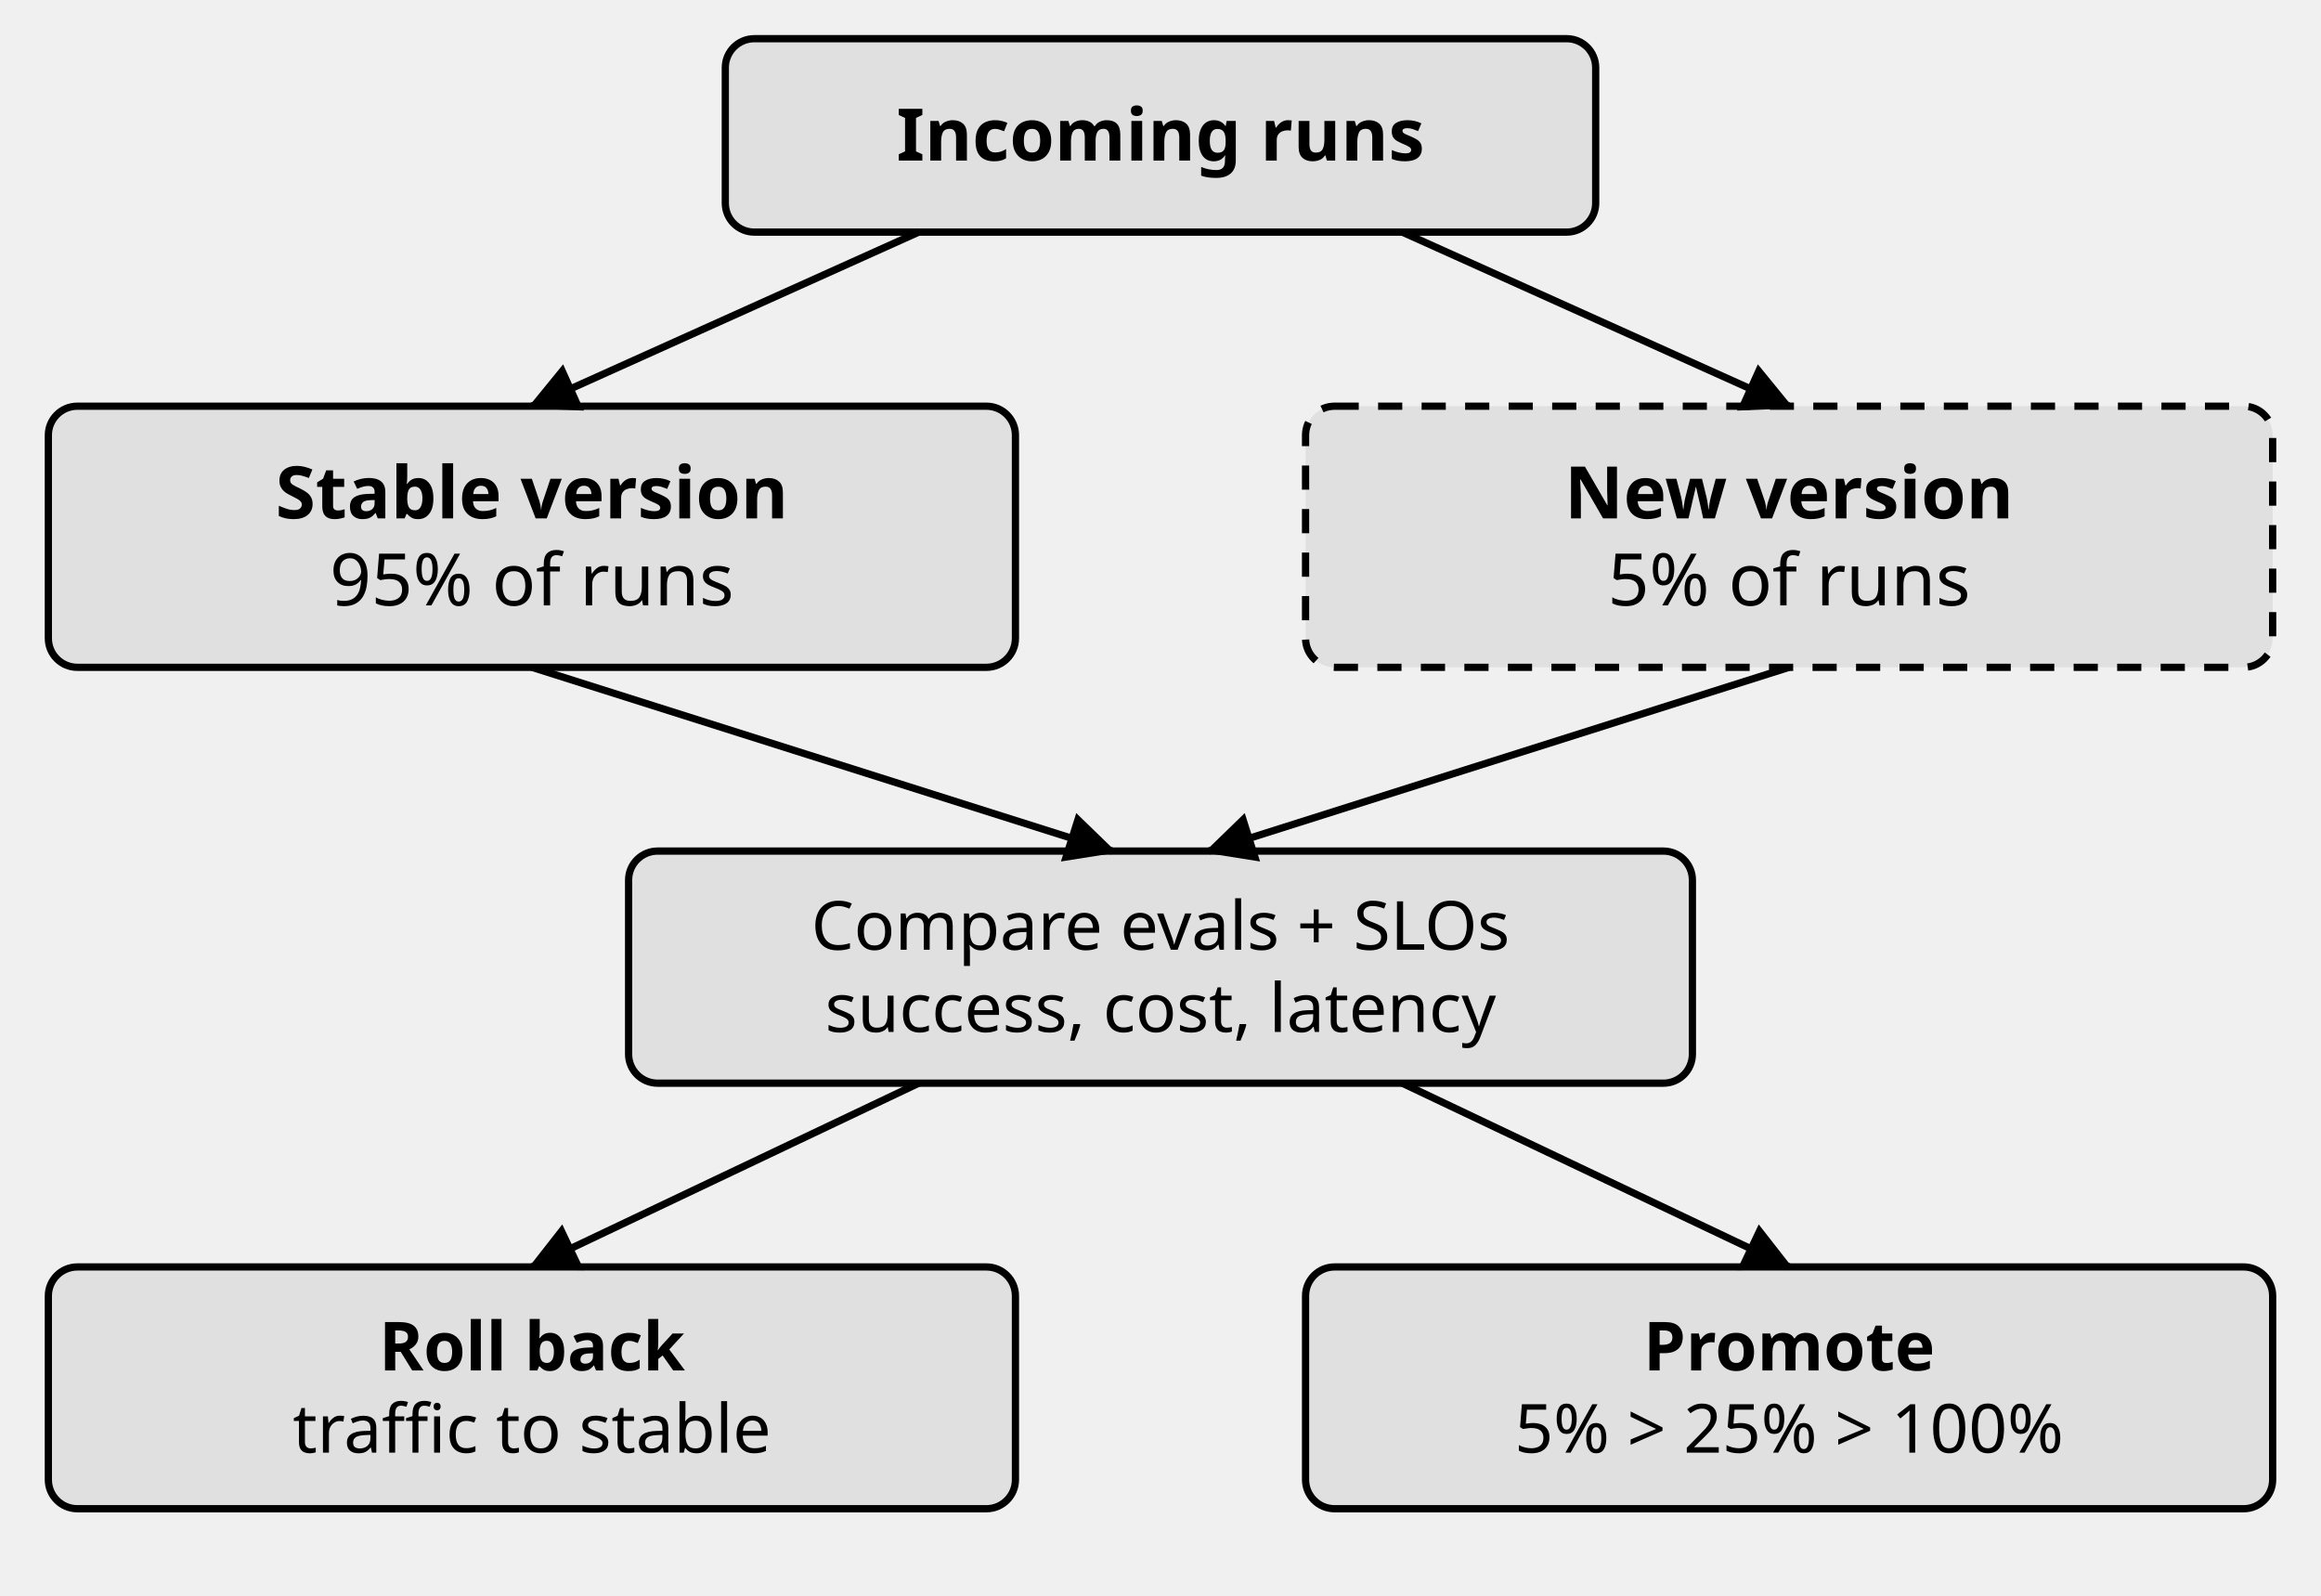
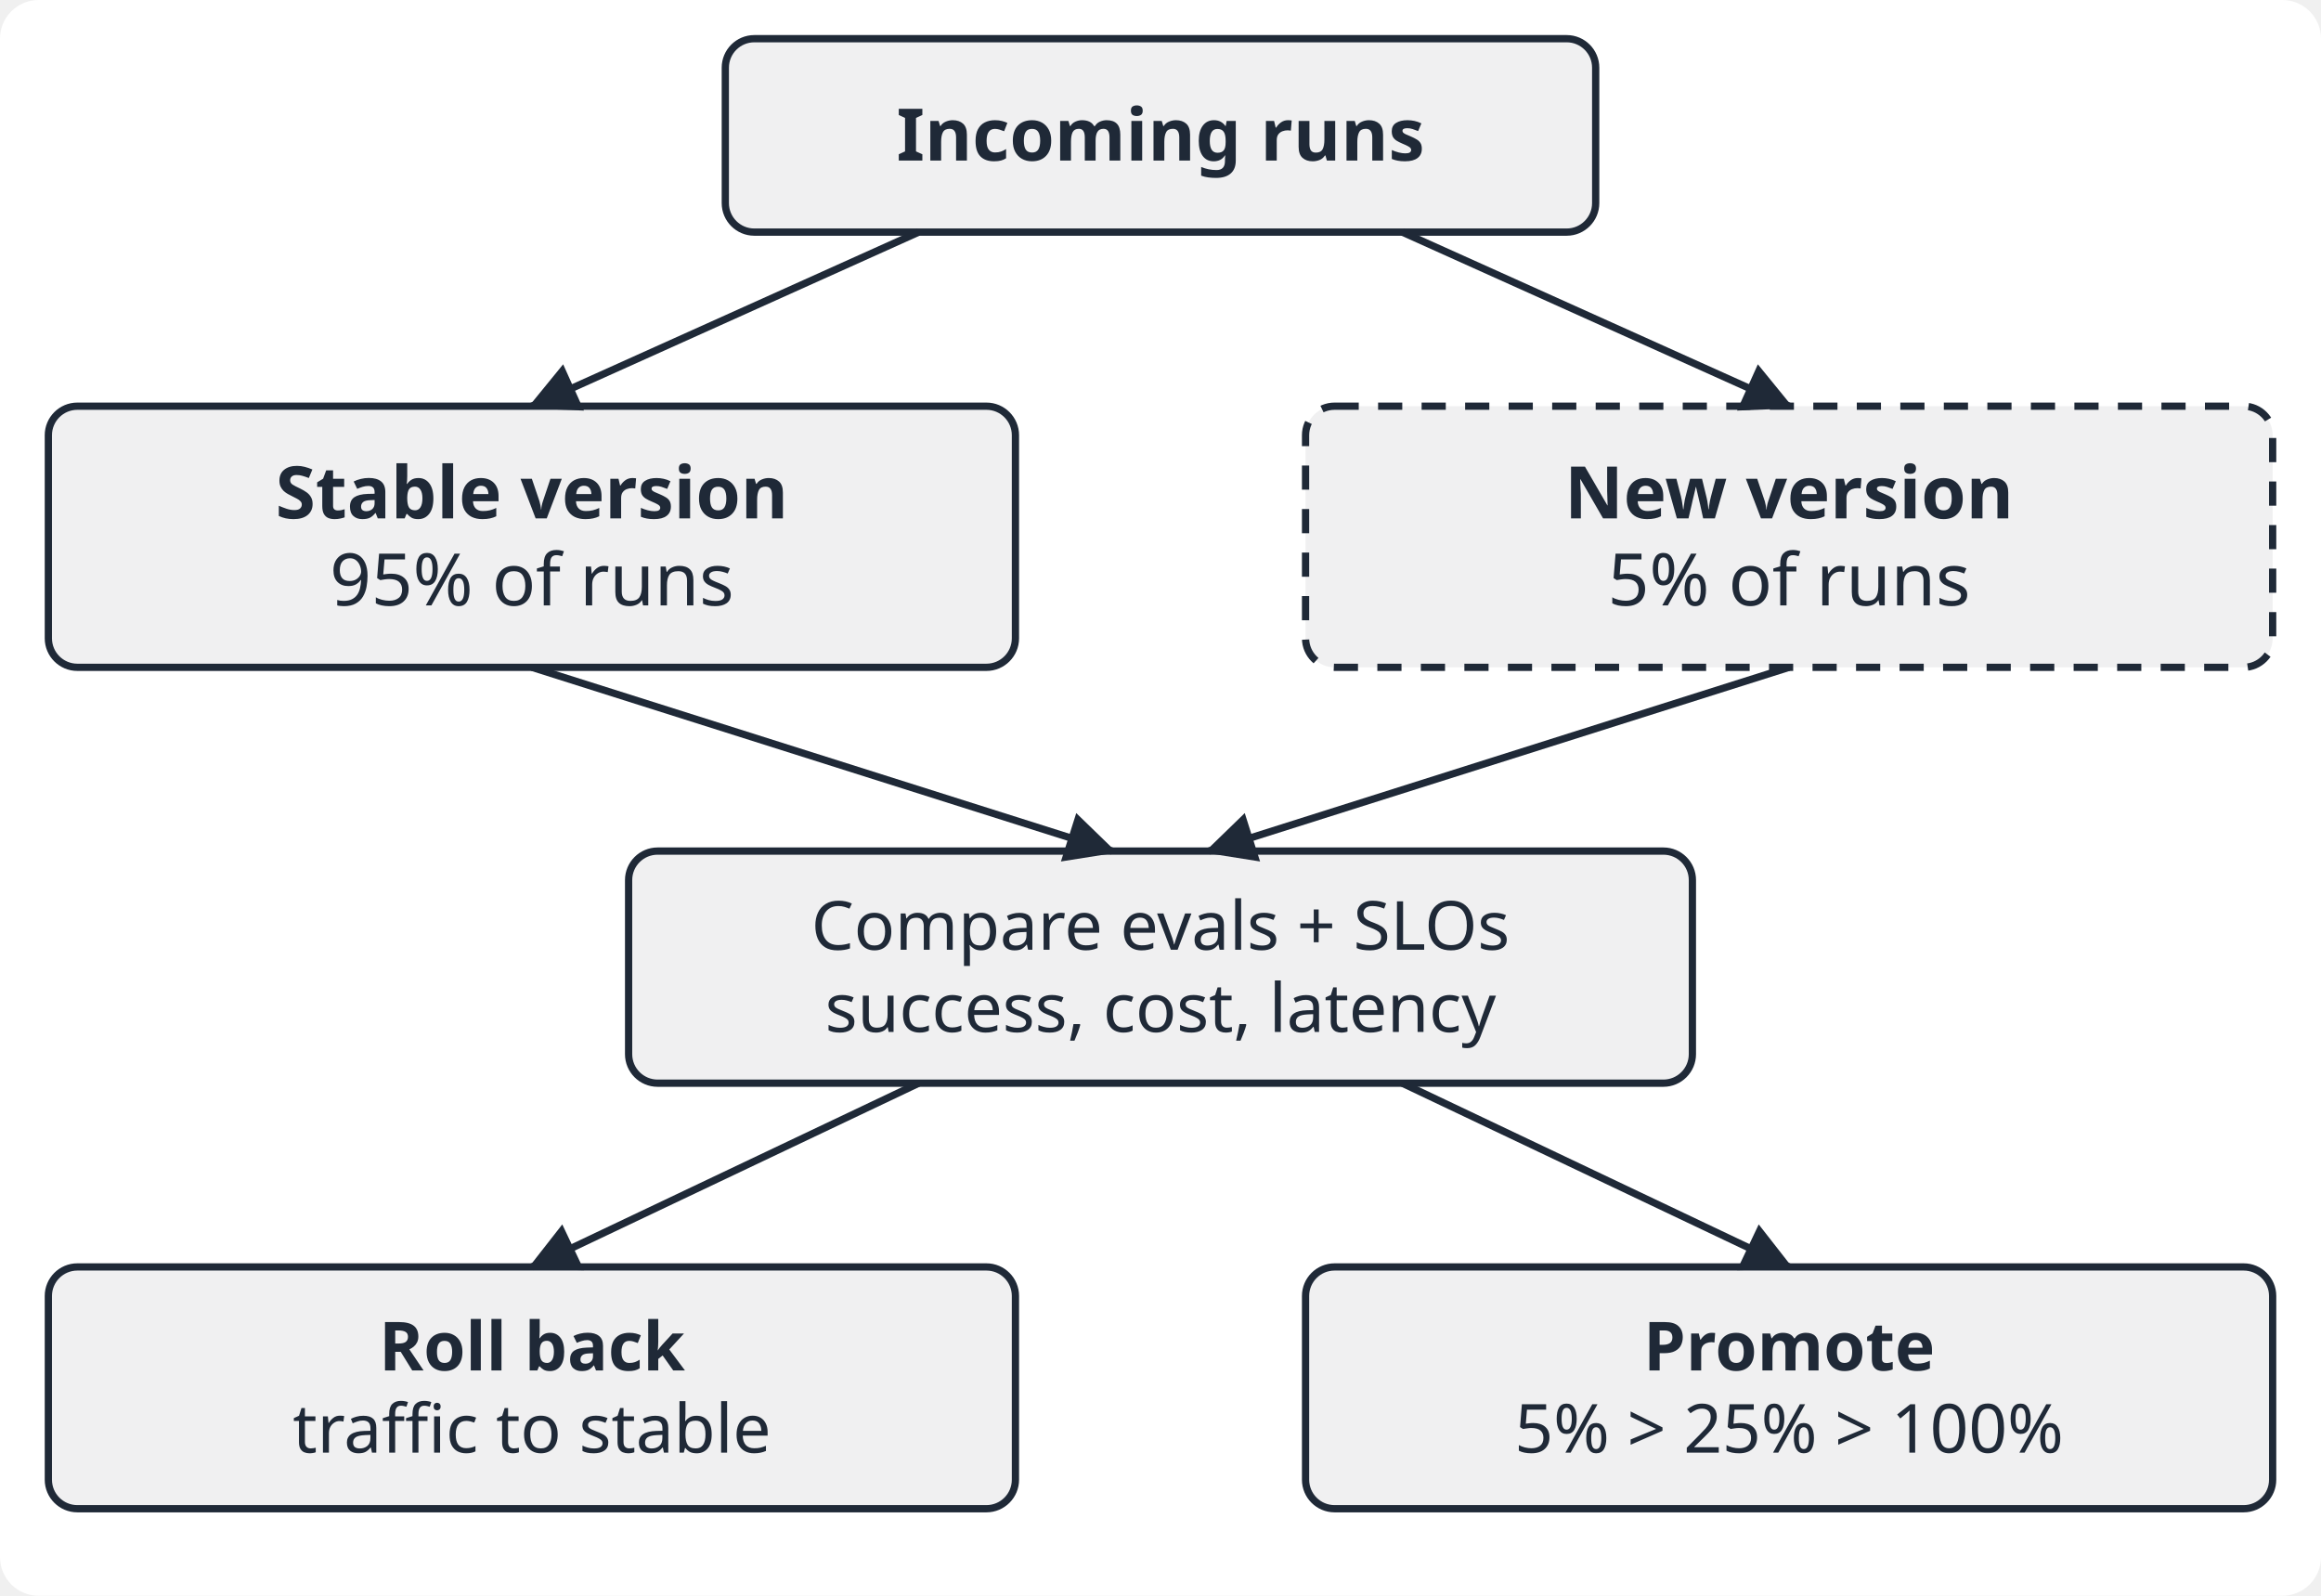
<svg xmlns="http://www.w3.org/2000/svg" viewBox="0 0 480 330" role="img" aria-labelledby="t d" fill="none" font-family="system-ui, sans-serif" color="currentColor">
+   <style>svg{color:#1f2937}</style>
+   <rect class="oax-bg" x="0" y="0" width="480" height="330" rx="8" fill="#ffffff" />
  <defs>
    <marker id="a" viewBox="0 0 10 10" refX="9" refY="5" markerWidth="7" markerHeight="7" orient="auto">
      <path d="M0 0L10 5L0 10z" fill="currentColor" />
    </marker>
  </defs>
  <g fill="currentColor">
    <rect x="150" y="8" width="180" height="40" rx="6" fill="currentColor" fill-opacity="0.07" stroke="currentColor" stroke-width="1.5" />
    <text x="240.0" y="33.2" text-anchor="middle" font-size="15" font-weight="700">Incoming runs</text>
    <line x1="190" y1="48" x2="110" y2="84" stroke="currentColor" stroke-width="1.5" marker-end="url(#a)" />
    <line x1="290" y1="48" x2="370" y2="84" stroke="currentColor" stroke-width="1.5" marker-end="url(#a)" />
    <rect x="10" y="84" width="200" height="54" rx="6" fill="currentColor" fill-opacity="0.07" stroke="currentColor" stroke-width="1.5" />
    <text x="110.0" y="107.2" text-anchor="middle" font-size="15" font-weight="700">Stable version</text>
    <text x="110.0" y="125.2" text-anchor="middle" font-size="15">95% of runs</text>
    <rect x="270" y="84" width="200" height="54" rx="6" fill="currentColor" fill-opacity="0.07" stroke="currentColor" stroke-width="1.5" stroke-dasharray="5 4" />
    <text x="370.0" y="107.2" text-anchor="middle" font-size="15" font-weight="700">New version</text>
    <text x="370.0" y="125.2" text-anchor="middle" font-size="15">5% of runs</text>
    <line x1="110" y1="138" x2="230" y2="176" stroke="currentColor" stroke-width="1.5" marker-end="url(#a)" />
    <line x1="370" y1="138" x2="250" y2="176" stroke="currentColor" stroke-width="1.5" marker-end="url(#a)" />
    <rect x="130" y="176" width="220" height="48" rx="6" fill="currentColor" fill-opacity="0.07" stroke="currentColor" stroke-width="1.5" />
    <text x="240.0" y="196.4" text-anchor="middle" font-size="14">Compare evals + SLOs</text>
    <text x="240.0" y="213.4" text-anchor="middle" font-size="14">success, cost, latency</text>
    <line x1="190" y1="224" x2="110" y2="262" stroke="currentColor" stroke-width="1.5" marker-end="url(#a)" />
    <line x1="290" y1="224" x2="370" y2="262" stroke="currentColor" stroke-width="1.5" marker-end="url(#a)" />
    <rect x="10" y="262" width="200" height="50" rx="6" fill="currentColor" fill-opacity="0.07" stroke="currentColor" stroke-width="1.5" />
    <text x="110.0" y="283.4" text-anchor="middle" font-size="14" font-weight="700">Roll back</text>
    <text x="110.0" y="300.4" text-anchor="middle" font-size="14">traffic to stable</text>
    <rect x="270" y="262" width="200" height="50" rx="6" fill="currentColor" fill-opacity="0.07" stroke="currentColor" stroke-width="1.5" />
    <text x="370.0" y="283.4" text-anchor="middle" font-size="14" font-weight="700">Promote</text>
    <text x="370.0" y="300.4" text-anchor="middle" font-size="14">5% &gt; 25% &gt; 100%</text>
  </g>
</svg>
